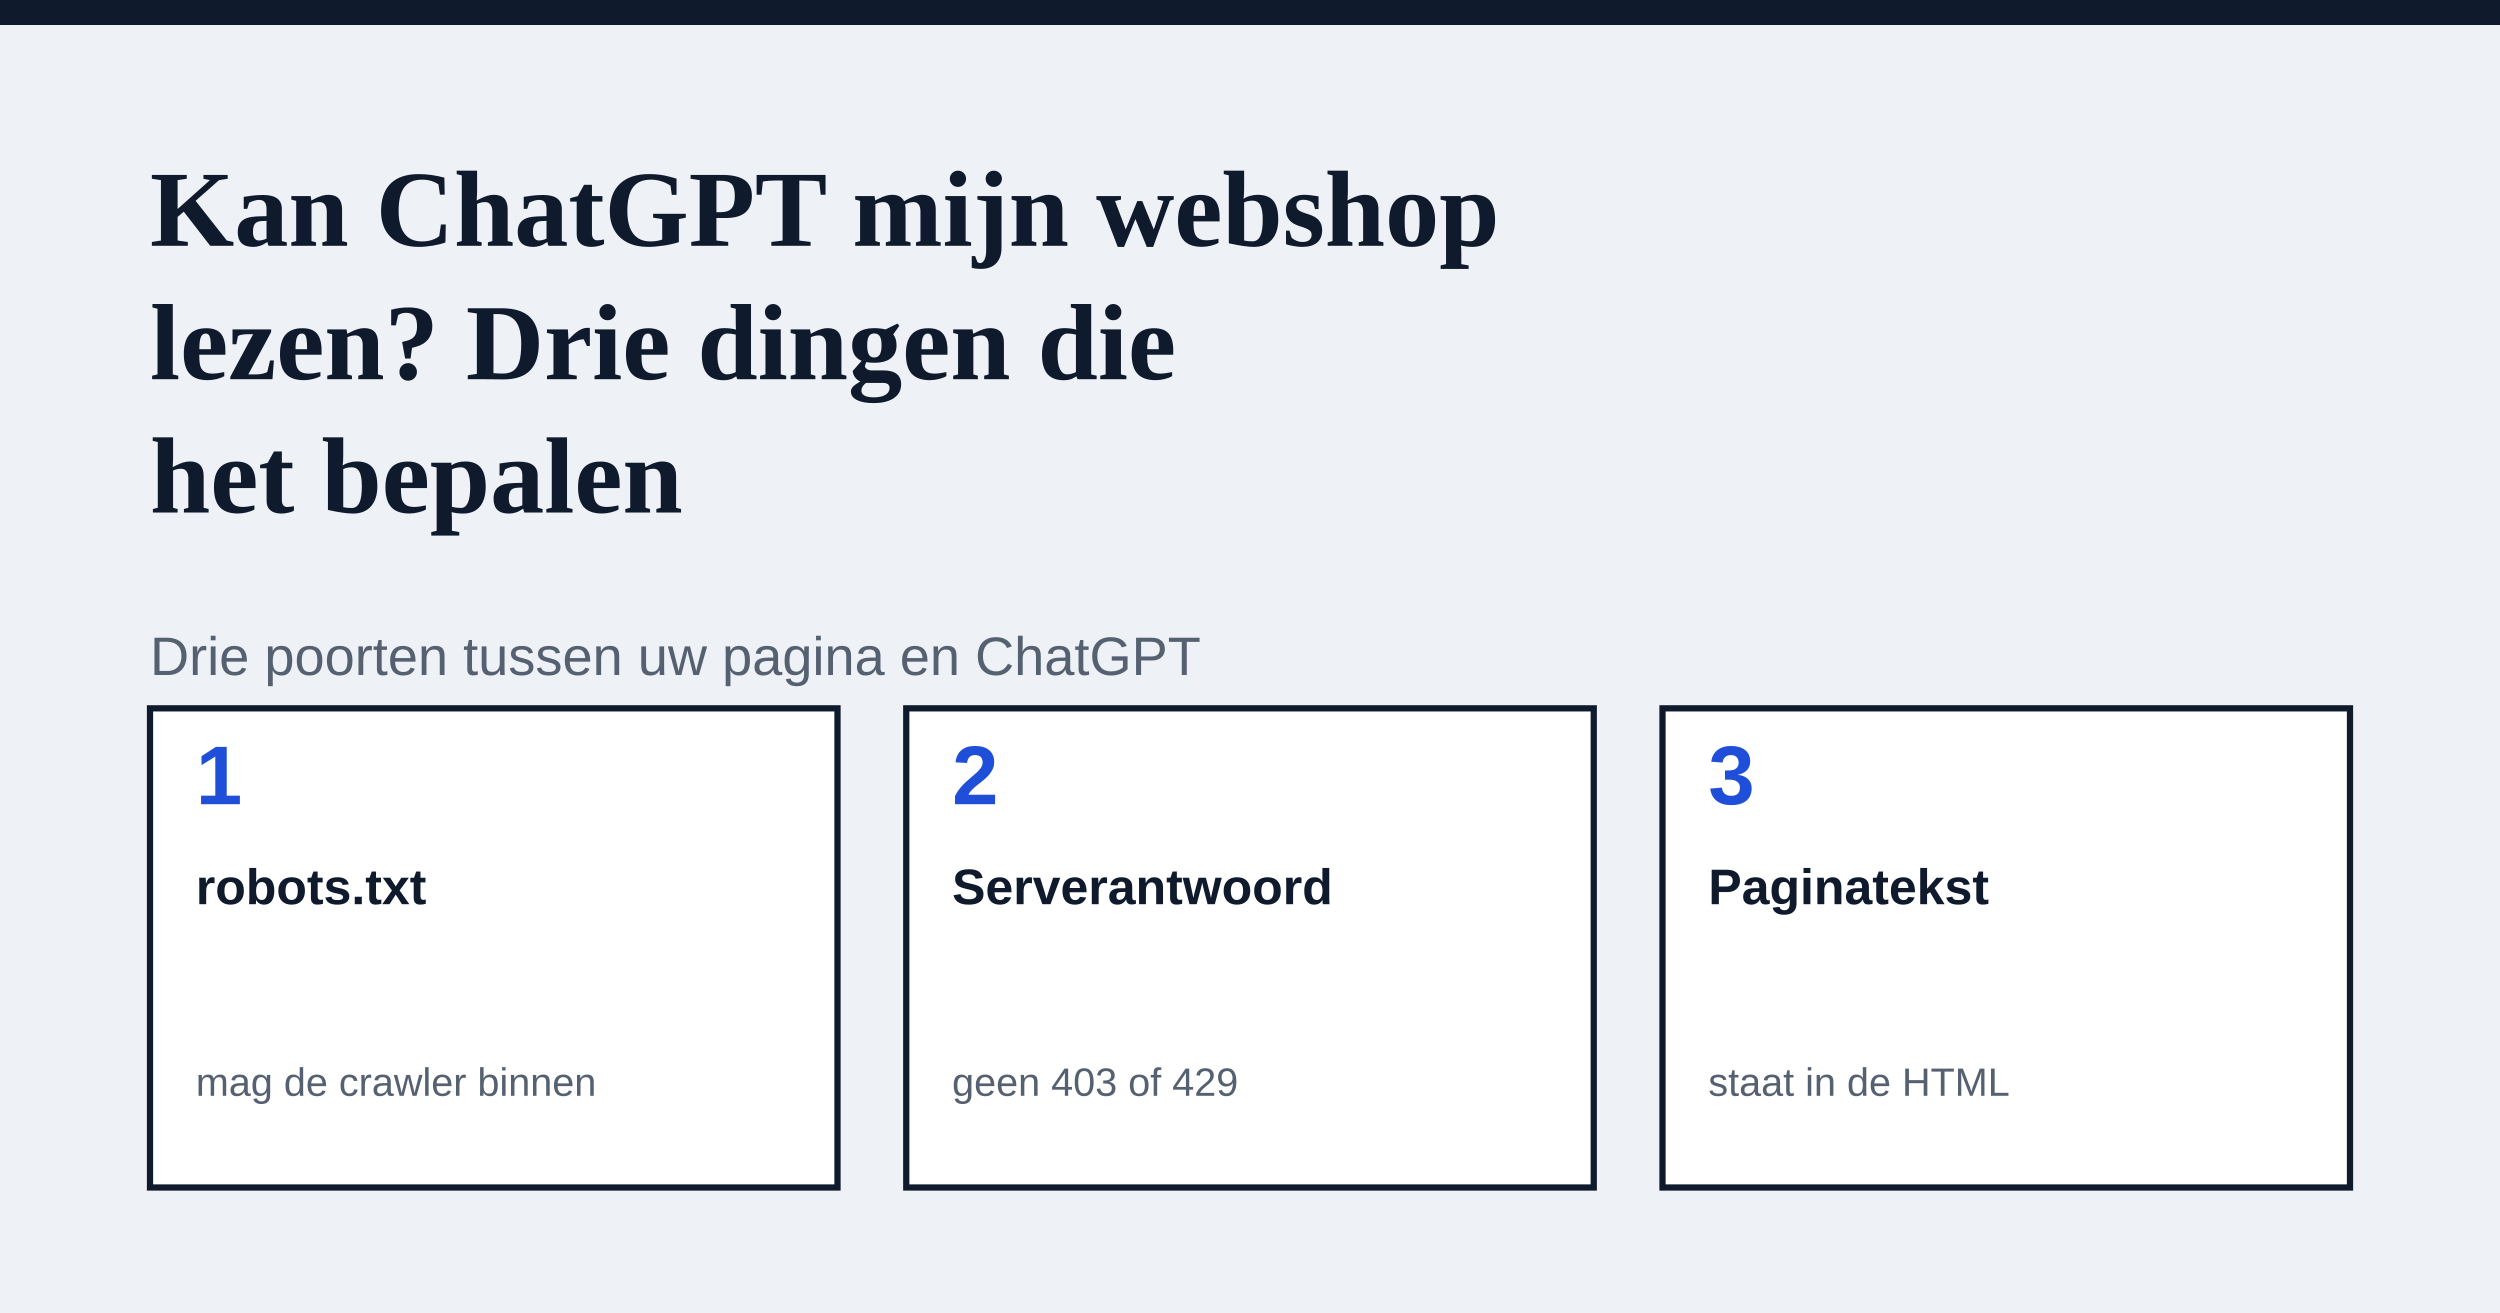
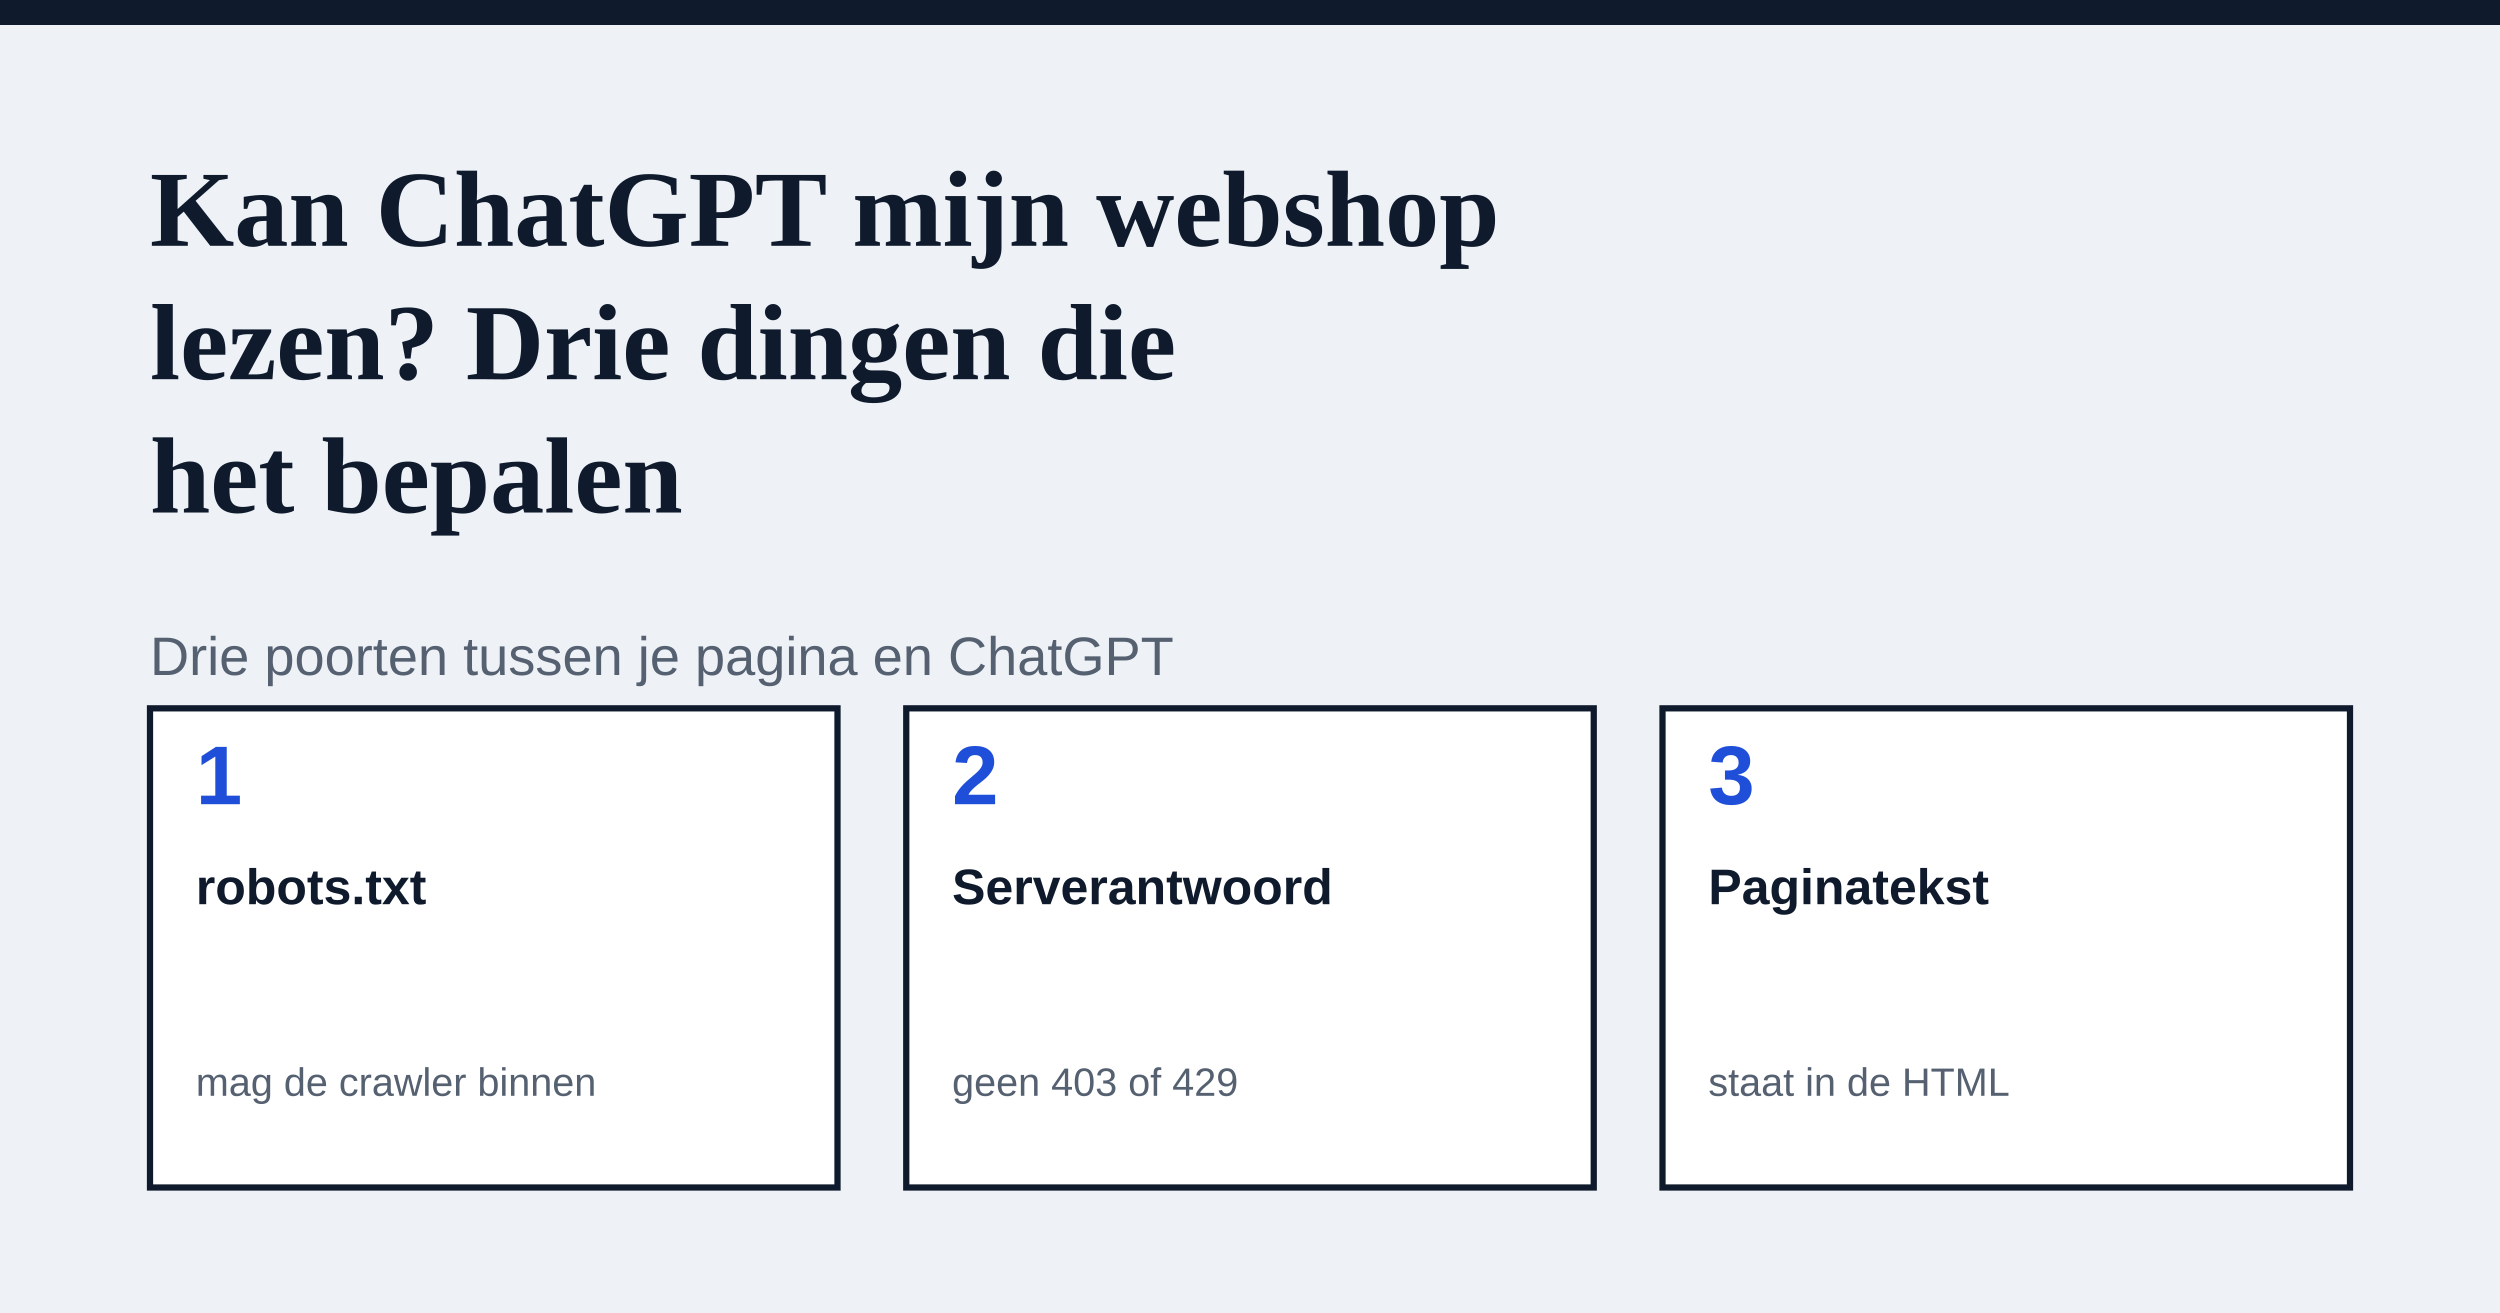
<svg xmlns="http://www.w3.org/2000/svg" viewBox="0 0 1200 630" width="1200" height="630" role="img" aria-labelledby="t d">
  <rect width="1200" height="630" fill="#EEF2F7" />
  <rect width="1200" height="12" fill="#0F1B2D" />
  <text x="72" y="118" font-family="Georgia,'Times New Roman',serif" font-size="52" font-weight="600" fill="#0F1B2D">Kan ChatGPT mijn webshop</text>
  <text x="72" y="182" font-family="Georgia,'Times New Roman',serif" font-size="52" font-weight="600" fill="#0F1B2D">lezen? Drie dingen die</text>
  <text x="72" y="246" font-family="Georgia,'Times New Roman',serif" font-size="52" font-weight="600" fill="#0F1B2D">het bepalen</text>
-   <text x="72" y="324" font-family="system-ui,Arial,sans-serif" font-size="26" fill="#556070">Drie poorten tussen uw pagina en ChatGPT</text>
+   <text x="72" y="324" font-family="system-ui,Arial,sans-serif" font-size="26" fill="#556070">Drie poorten tussen je pagina en ChatGPT</text>
  <g font-family="system-ui,Arial,sans-serif" fill="#0F1B2D">
    <rect x="72" y="340" width="330" height="230" fill="#fff" stroke="#0F1B2D" stroke-width="3" />
    <text x="94" y="386" font-size="40" font-weight="600" fill="#1F4FD8">1</text>
    <text x="94" y="434" font-size="24" font-weight="600">robots.txt</text>
    <text x="94" y="526" font-size="19" fill="#556070">mag de crawler binnen</text>
    <rect x="435" y="340" width="330" height="230" fill="#fff" stroke="#0F1B2D" stroke-width="3" />
    <text x="457" y="386" font-size="40" font-weight="600" fill="#1F4FD8">2</text>
    <text x="457" y="434" font-size="24" font-weight="600">Serverantwoord</text>
    <text x="457" y="526" font-size="19" fill="#556070">geen 403 of 429</text>
    <rect x="798" y="340" width="330" height="230" fill="#fff" stroke="#0F1B2D" stroke-width="3" />
    <text x="820" y="386" font-size="40" font-weight="600" fill="#1F4FD8">3</text>
    <text x="820" y="434" font-size="24" font-weight="600">Paginatekst</text>
    <text x="820" y="526" font-size="19" fill="#556070">staat in de HTML</text>
  </g>
</svg>
